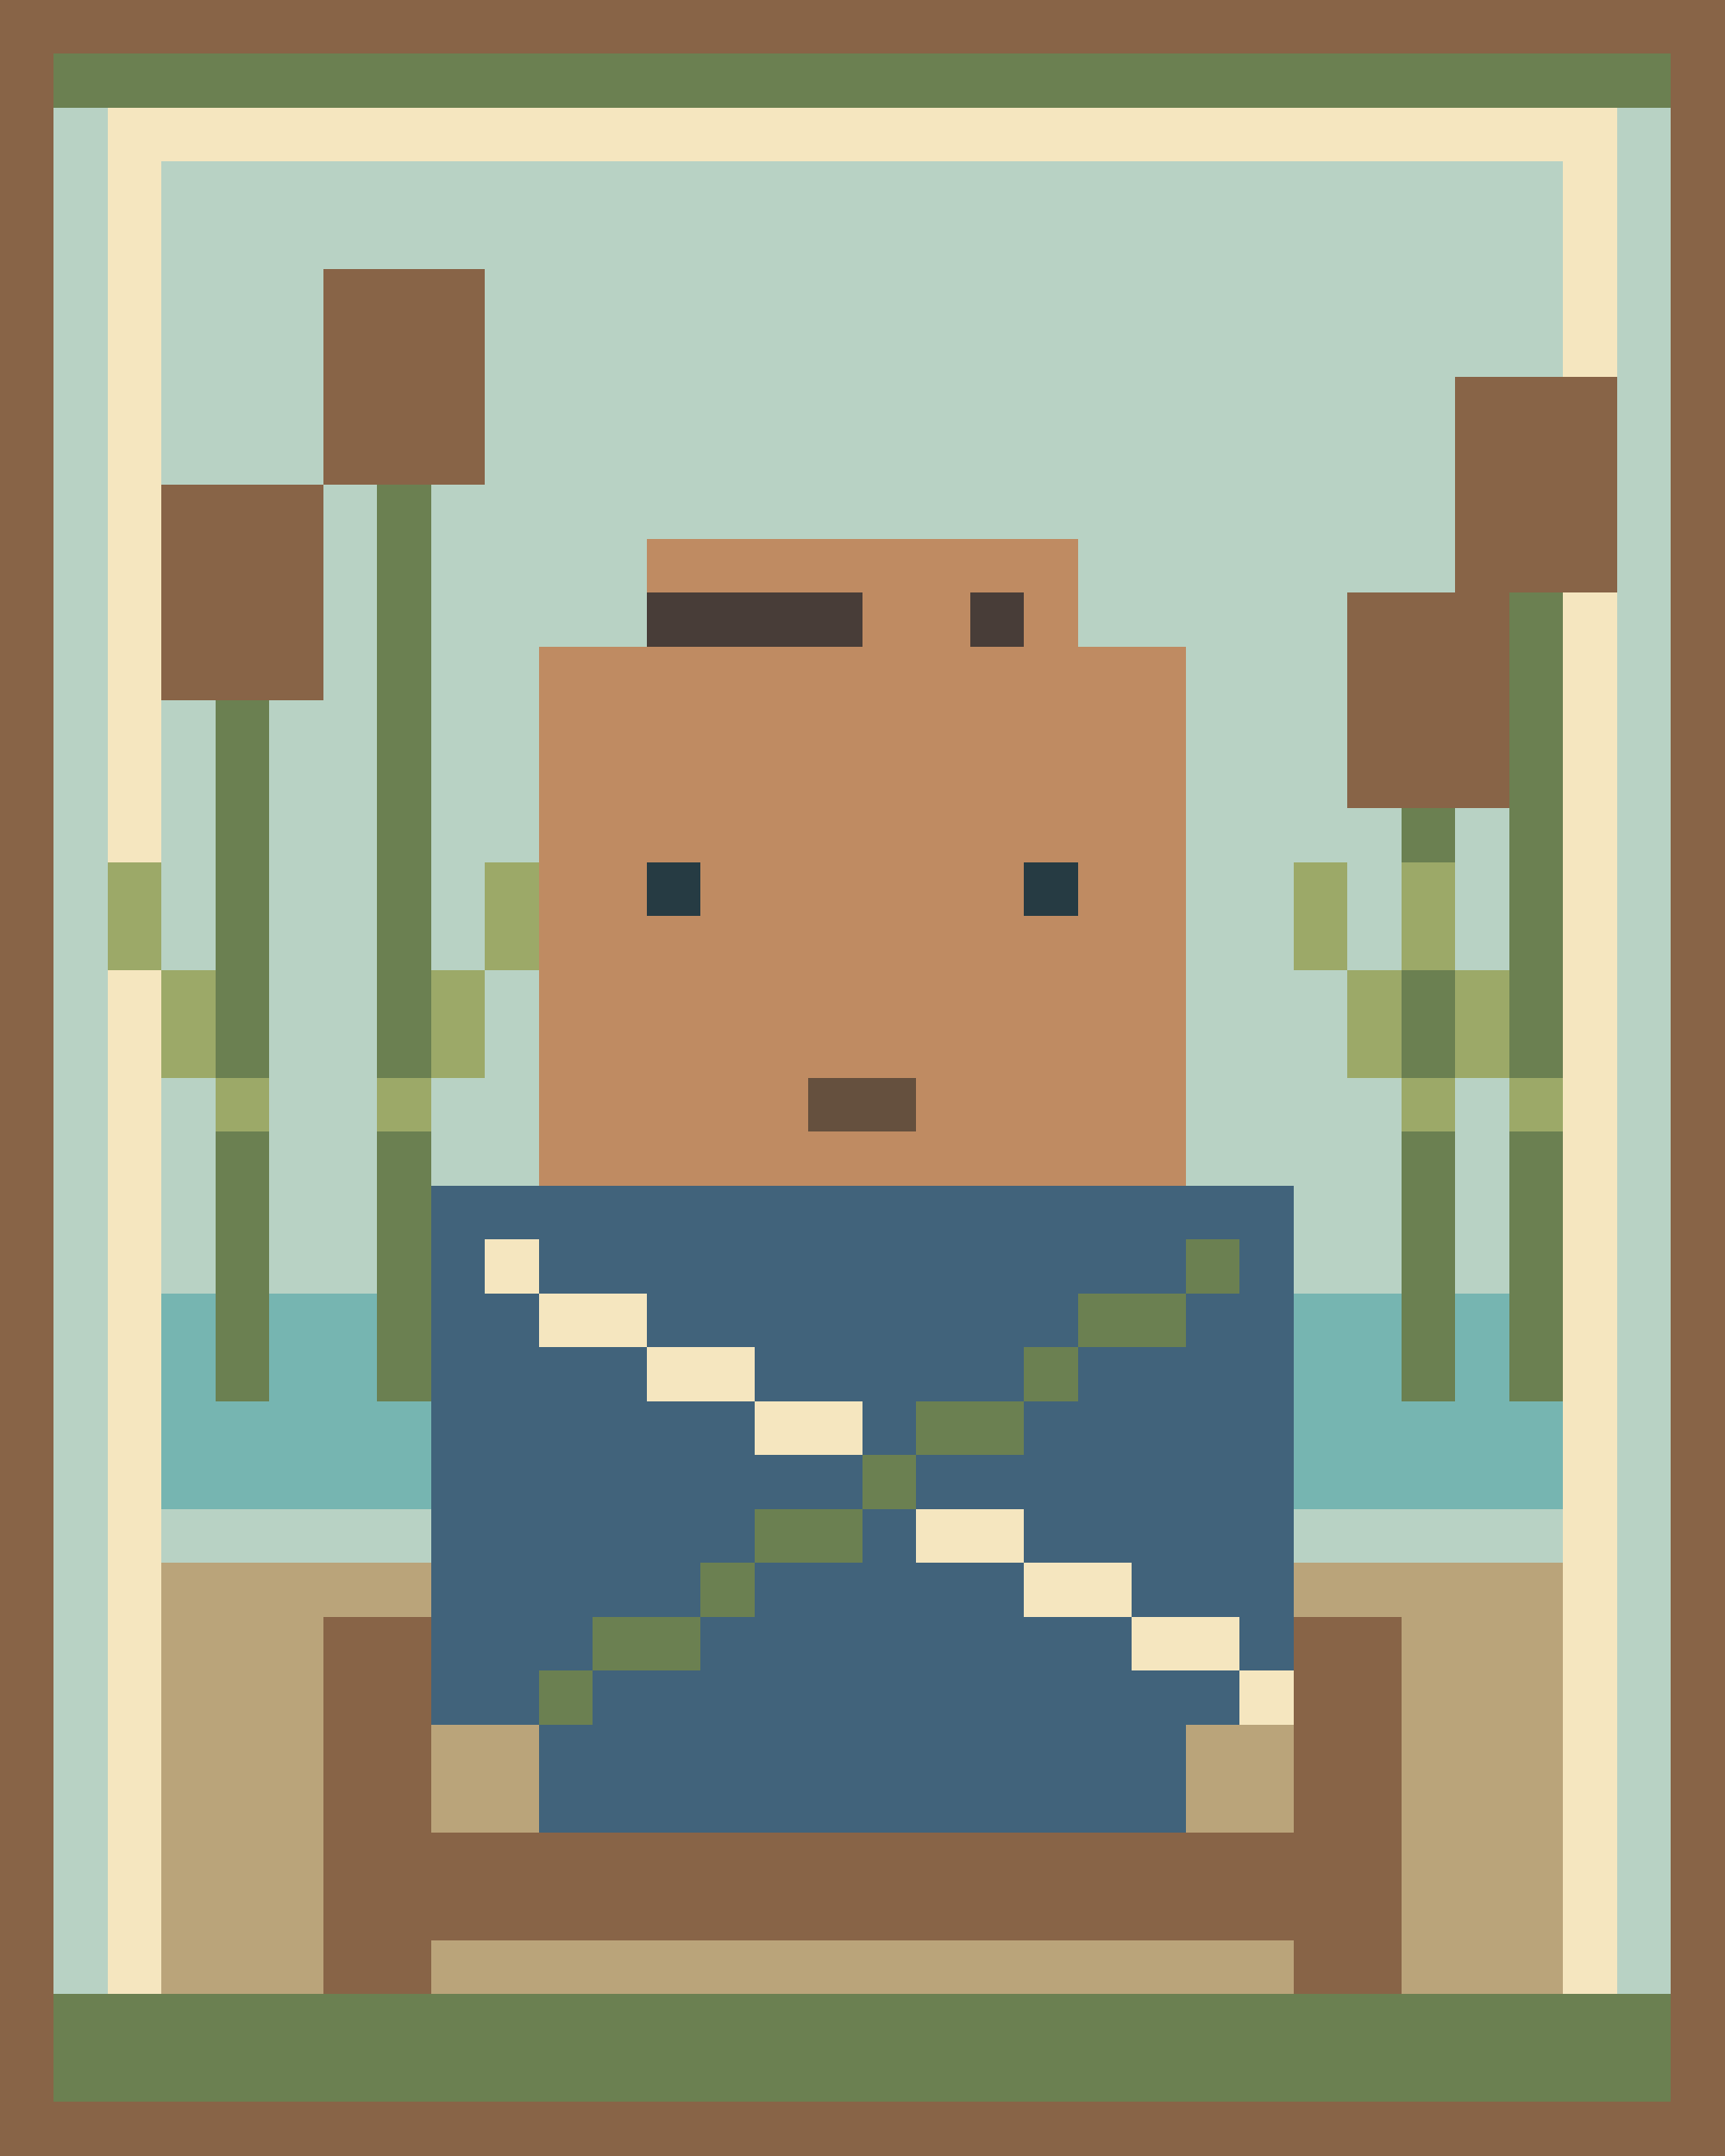
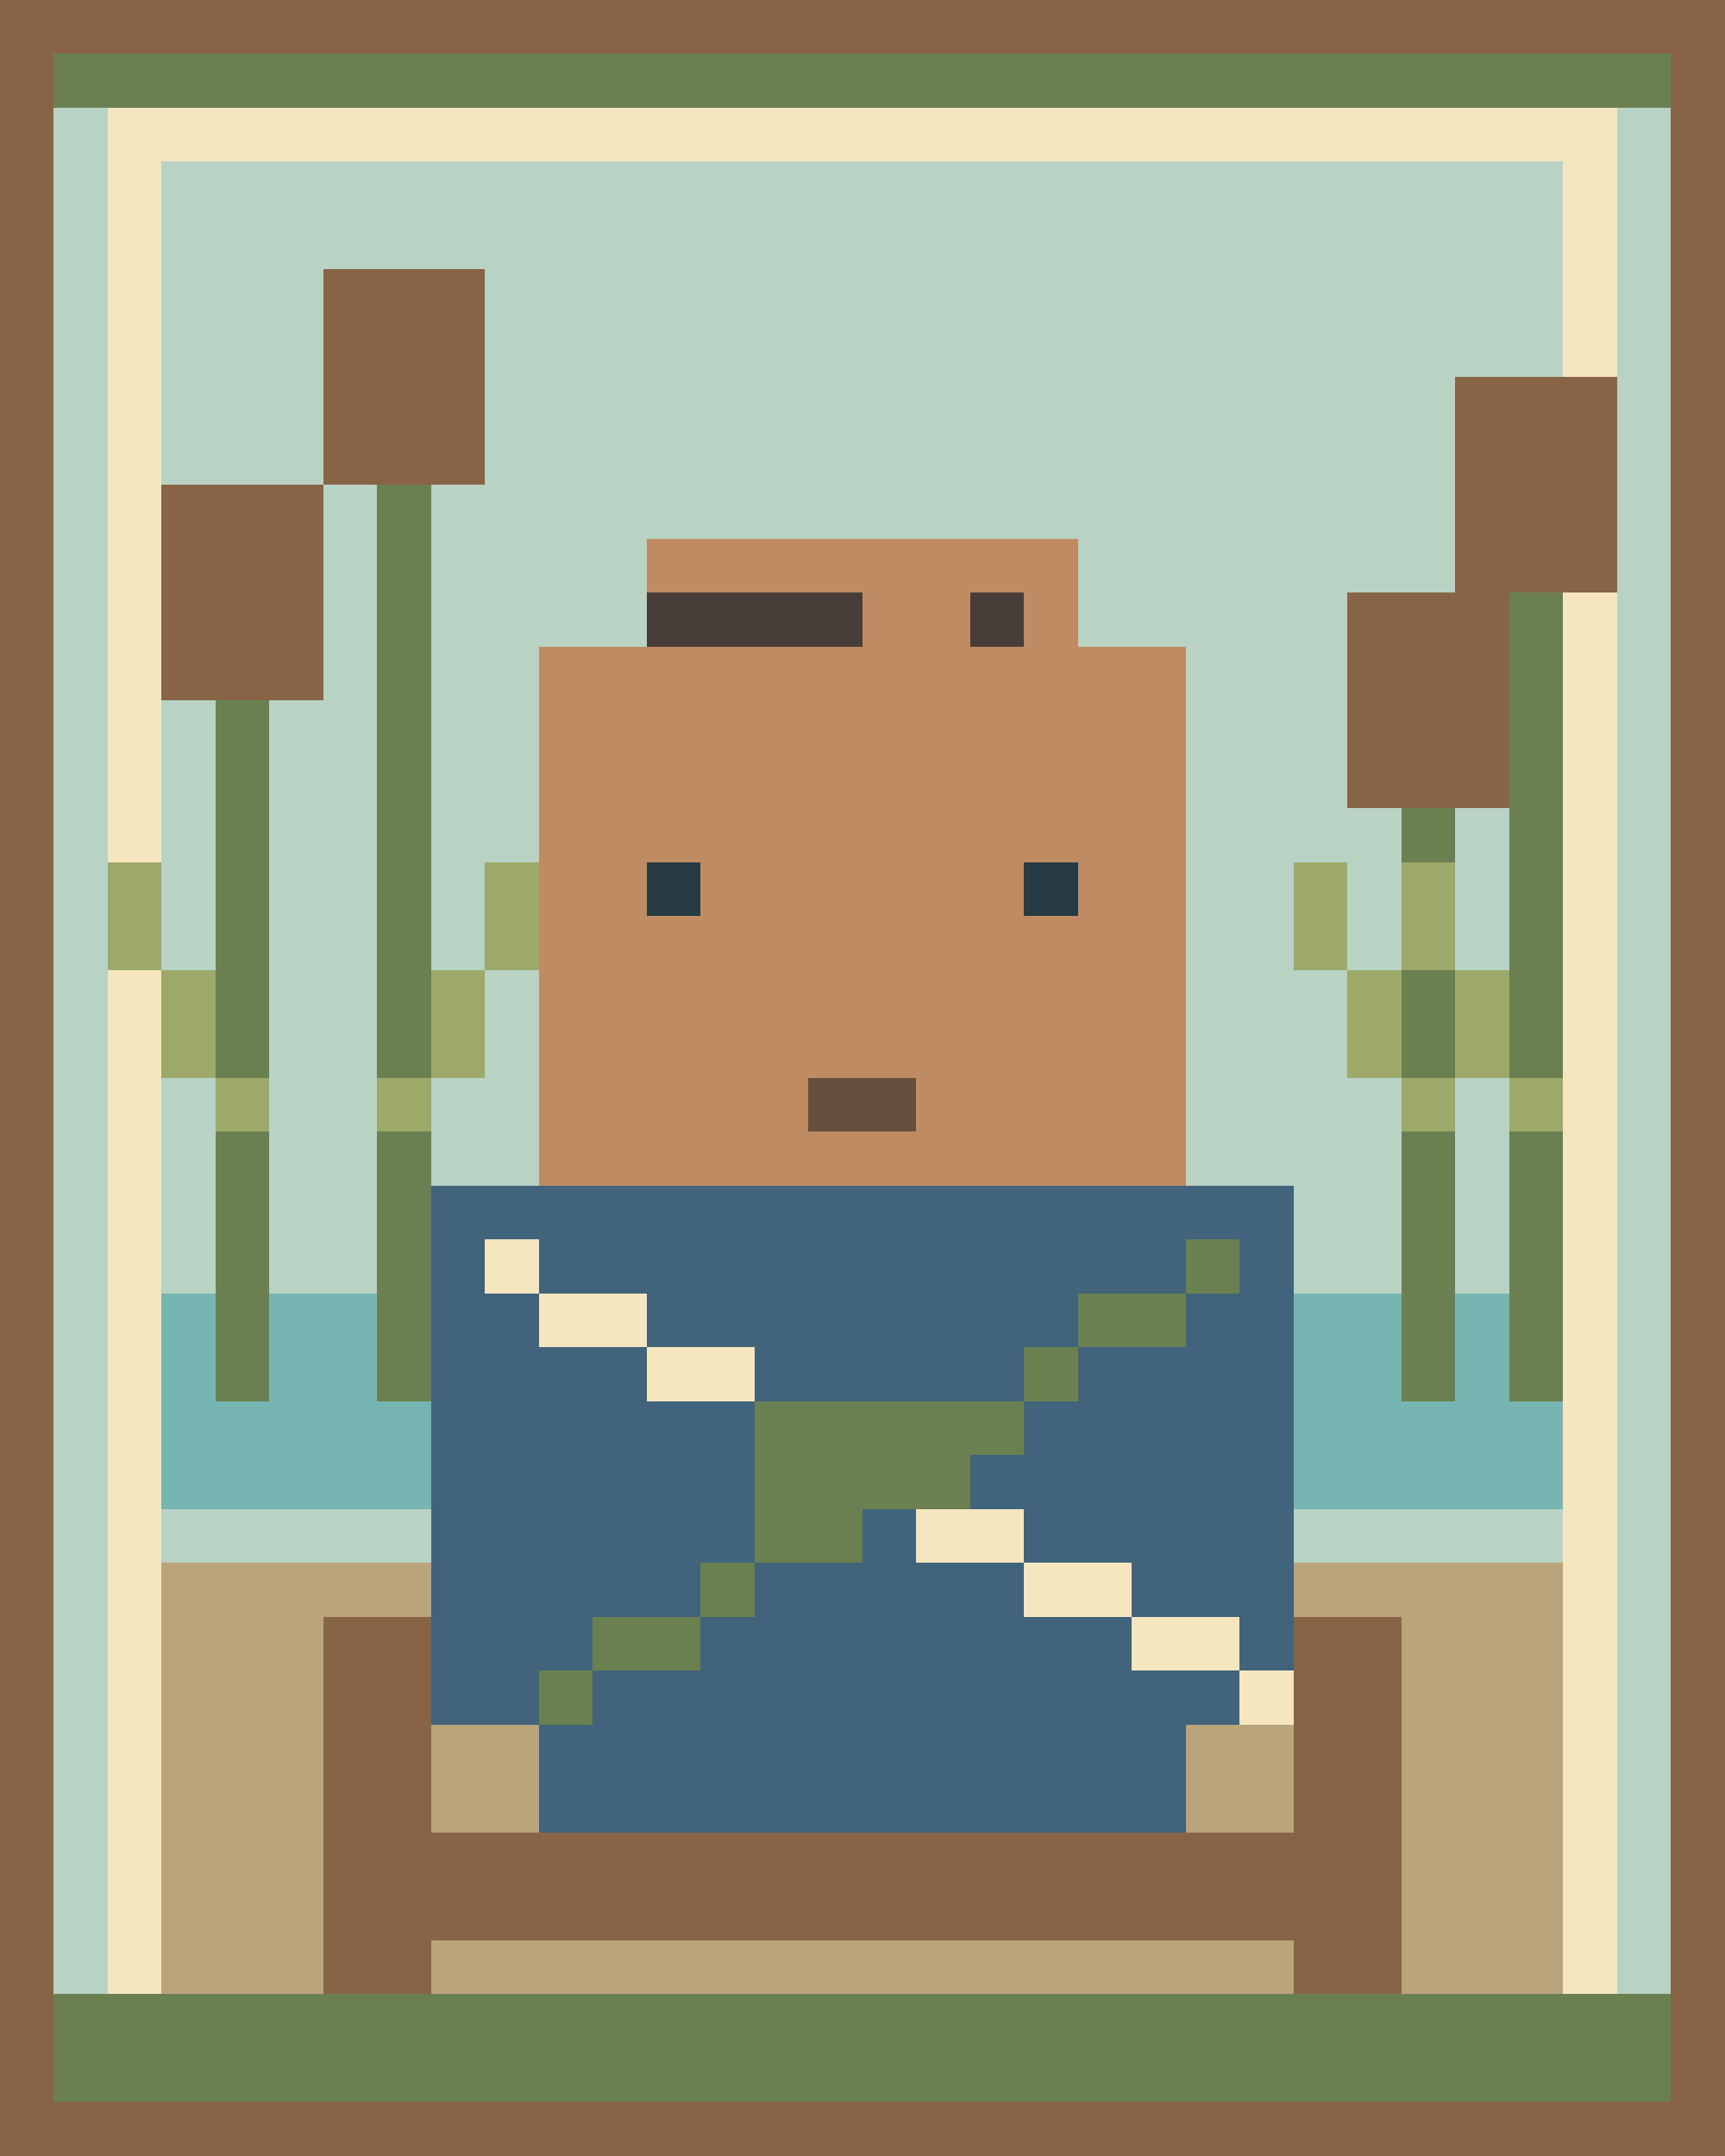
- <svg xmlns="http://www.w3.org/2000/svg" width="32" height="40" viewBox="0 0 32 40" shape-rendering="crispEdges" role="img">
-   <g fill="#263b43">
-     <rect x="12" y="16" width="1" height="1" />
-     <rect x="19" y="16" width="1" height="1" />
+ <svg xmlns="http://www.w3.org/2000/svg" width="32" height="40" viewBox="0 0 32 40" shape-rendering="crispEdges" role="img" data-origin="delta-newcomers" data-sex="female" data-avatar-variant="0" data-life-stage="infant" data-appearance-key="delta-newcomers:female:0" data-skin="#bf8b62" data-hair="#483d38" data-hair-style="bun" data-facial-hair="none" data-robe="#41637b" data-accent="#6b8051">
+   <g fill="#886447">
+     <rect x="0" y="0" width="32" height="1" />
+     <rect x="0" y="1" width="1" height="38" />
+     <rect x="31" y="1" width="1" height="38" />
+     <rect x="6" y="5" width="3" height="4" />
+     <rect x="27" y="7" width="3" height="4" />
+     <rect x="3" y="9" width="3" height="4" />
+     <rect x="25" y="11" width="3" height="4" />
+     <rect x="6" y="30" width="2" height="4" />
+     <rect x="24" y="30" width="2" height="4" />
+     <rect x="6" y="34" width="20" height="2" />
+     <rect x="6" y="36" width="2" height="1" />
+     <rect x="24" y="36" width="2" height="1" />
+     <rect x="0" y="39" width="32" height="1" />
  </g>
-   <g fill="#41637b">
-     <rect x="8" y="22" width="16" height="1" />
-     <rect x="8" y="23" width="1" height="1" />
-     <rect x="10" y="23" width="12" height="1" />
-     <rect x="23" y="23" width="1" height="1" />
-     <rect x="8" y="24" width="2" height="1" />
-     <rect x="12" y="24" width="8" height="1" />
-     <rect x="22" y="24" width="2" height="1" />
-     <rect x="8" y="25" width="4" height="1" />
-     <rect x="14" y="25" width="5" height="1" />
-     <rect x="20" y="25" width="4" height="1" />
-     <rect x="8" y="26" width="6" height="1" />
-     <rect x="16" y="26" width="1" height="1" />
-     <rect x="19" y="26" width="5" height="1" />
-     <rect x="8" y="27" width="8" height="1" />
-     <rect x="17" y="27" width="7" height="1" />
-     <rect x="8" y="28" width="6" height="1" />
-     <rect x="16" y="28" width="1" height="1" />
-     <rect x="19" y="28" width="5" height="1" />
-     <rect x="8" y="29" width="5" height="1" />
-     <rect x="14" y="29" width="5" height="1" />
-     <rect x="21" y="29" width="3" height="1" />
-     <rect x="8" y="30" width="3" height="1" />
-     <rect x="13" y="30" width="8" height="1" />
-     <rect x="23" y="30" width="1" height="1" />
-     <rect x="8" y="31" width="2" height="1" />
-     <rect x="11" y="31" width="12" height="1" />
-     <rect x="10" y="32" width="12" height="2" />
-   </g>
-   <g fill="#76b5b1">
-     <rect x="3" y="24" width="1" height="2" />
-     <rect x="5" y="24" width="2" height="2" />
-     <rect x="24" y="24" width="2" height="2" />
-     <rect x="27" y="24" width="1" height="2" />
-     <rect x="3" y="26" width="5" height="2" />
-     <rect x="24" y="26" width="5" height="2" />
+   <g fill="#6b8051">
+     <rect x="1" y="1" width="30" height="1" />
+     <rect x="7" y="9" width="1" height="11" />
+     <rect x="28" y="11" width="1" height="9" />
+     <rect x="4" y="13" width="1" height="7" />
+     <rect x="26" y="15" width="1" height="1" />
+     <rect x="26" y="18" width="1" height="2" />
+     <rect x="4" y="21" width="1" height="5" />
+     <rect x="7" y="21" width="1" height="5" />
+     <rect x="26" y="21" width="1" height="5" />
+     <rect x="28" y="21" width="1" height="5" />
+     <rect x="22" y="23" width="1" height="1" />
+     <rect x="20" y="24" width="2" height="1" />
+     <rect x="19" y="25" width="1" height="1" />
+     <rect x="14" y="26" width="5" height="1" />
+     <rect x="14" y="27" width="4" height="1" />
+     <rect x="14" y="28" width="2" height="1" />
+     <rect x="13" y="29" width="1" height="1" />
+     <rect x="11" y="30" width="2" height="1" />
+     <rect x="10" y="31" width="1" height="1" />
+     <rect x="1" y="37" width="30" height="2" />
  </g>
  <g fill="#b8d2c4">
    <rect x="1" y="2" width="1" height="35" />
    <rect x="30" y="2" width="1" height="35" />
    <rect x="3" y="3" width="26" height="2" />
    <rect x="3" y="5" width="3" height="4" />
    <rect x="9" y="5" width="20" height="2" />
    <rect x="9" y="7" width="18" height="2" />
    <rect x="6" y="9" width="1" height="4" />
    <rect x="8" y="9" width="19" height="1" />
    <rect x="8" y="10" width="4" height="2" />
    <rect x="20" y="10" width="7" height="1" />
    <rect x="20" y="11" width="5" height="1" />
    <rect x="8" y="12" width="2" height="4" />
    <rect x="22" y="12" width="3" height="3" />
    <rect x="3" y="13" width="1" height="5" />
    <rect x="5" y="13" width="2" height="11" />
    <rect x="22" y="15" width="4" height="1" />
    <rect x="27" y="15" width="1" height="3" />
    <rect x="8" y="16" width="1" height="2" />
    <rect x="22" y="16" width="2" height="2" />
    <rect x="25" y="16" width="1" height="2" />
    <rect x="9" y="18" width="1" height="2" />
    <rect x="22" y="18" width="3" height="2" />
    <rect x="3" y="20" width="1" height="4" />
    <rect x="8" y="20" width="2" height="2" />
    <rect x="22" y="20" width="4" height="2" />
    <rect x="27" y="20" width="1" height="4" />
    <rect x="24" y="22" width="2" height="2" />
    <rect x="3" y="28" width="5" height="1" />
    <rect x="24" y="28" width="5" height="1" />
  </g>
  <g fill="#f5e6bf">
    <rect x="2" y="2" width="28" height="1" />
    <rect x="2" y="3" width="1" height="13" />
    <rect x="29" y="3" width="1" height="4" />
    <rect x="29" y="11" width="1" height="26" />
    <rect x="2" y="18" width="1" height="19" />
    <rect x="9" y="23" width="1" height="1" />
    <rect x="10" y="24" width="2" height="1" />
    <rect x="12" y="25" width="2" height="1" />
-     <rect x="14" y="26" width="2" height="1" />
    <rect x="17" y="28" width="2" height="1" />
    <rect x="19" y="29" width="2" height="1" />
    <rect x="21" y="30" width="2" height="1" />
    <rect x="23" y="31" width="1" height="1" />
-   </g>
-   <g fill="#baa47a">
-     <rect x="3" y="29" width="5" height="1" />
-     <rect x="24" y="29" width="5" height="1" />
-     <rect x="3" y="30" width="3" height="7" />
-     <rect x="26" y="30" width="3" height="7" />
-     <rect x="8" y="32" width="2" height="2" />
-     <rect x="22" y="32" width="2" height="2" />
-     <rect x="8" y="36" width="16" height="1" />
-   </g>
-   <g fill="#886447">
-     <rect x="0" y="0" width="32" height="1" />
-     <rect x="0" y="1" width="1" height="38" />
-     <rect x="31" y="1" width="1" height="38" />
-     <rect x="6" y="5" width="3" height="4" />
-     <rect x="27" y="7" width="3" height="4" />
-     <rect x="3" y="9" width="3" height="4" />
-     <rect x="25" y="11" width="3" height="4" />
-     <rect x="6" y="30" width="2" height="4" />
-     <rect x="24" y="30" width="2" height="4" />
-     <rect x="6" y="34" width="20" height="2" />
-     <rect x="6" y="36" width="2" height="1" />
-     <rect x="24" y="36" width="2" height="1" />
-     <rect x="0" y="39" width="32" height="1" />
-   </g>
-   <g fill="#65503e">
-     <rect x="15" y="20" width="2" height="1" />
-   </g>
-   <g fill="#6b8051">
-     <rect x="1" y="1" width="30" height="1" />
-     <rect x="7" y="9" width="1" height="11" />
-     <rect x="28" y="11" width="1" height="9" />
-     <rect x="4" y="13" width="1" height="7" />
-     <rect x="26" y="15" width="1" height="1" />
-     <rect x="26" y="18" width="1" height="2" />
-     <rect x="4" y="21" width="1" height="5" />
-     <rect x="7" y="21" width="1" height="5" />
-     <rect x="26" y="21" width="1" height="5" />
-     <rect x="28" y="21" width="1" height="5" />
-     <rect x="22" y="23" width="1" height="1" />
-     <rect x="20" y="24" width="2" height="1" />
-     <rect x="19" y="25" width="1" height="1" />
-     <rect x="17" y="26" width="2" height="1" />
-     <rect x="16" y="27" width="1" height="1" />
-     <rect x="14" y="28" width="2" height="1" />
-     <rect x="13" y="29" width="1" height="1" />
-     <rect x="11" y="30" width="2" height="1" />
-     <rect x="10" y="31" width="1" height="1" />
-     <rect x="1" y="37" width="30" height="2" />
-   </g>
-   <g fill="#9ca968">
-     <rect x="2" y="16" width="1" height="2" />
-     <rect x="9" y="16" width="1" height="2" />
-     <rect x="24" y="16" width="1" height="2" />
-     <rect x="26" y="16" width="1" height="2" />
-     <rect x="3" y="18" width="1" height="2" />
-     <rect x="8" y="18" width="1" height="2" />
-     <rect x="25" y="18" width="1" height="2" />
-     <rect x="27" y="18" width="1" height="2" />
-     <rect x="4" y="20" width="1" height="1" />
-     <rect x="7" y="20" width="1" height="1" />
-     <rect x="26" y="20" width="1" height="1" />
-     <rect x="28" y="20" width="1" height="1" />
  </g>
  <g fill="#bf8b62">
    <rect x="12" y="10" width="8" height="1" />
    <rect x="16" y="11" width="2" height="1" />
    <rect x="19" y="11" width="1" height="1" />
    <rect x="10" y="12" width="12" height="4" />
    <rect x="10" y="16" width="2" height="1" />
    <rect x="13" y="16" width="6" height="1" />
    <rect x="20" y="16" width="2" height="1" />
    <rect x="10" y="17" width="12" height="3" />
    <rect x="10" y="20" width="5" height="1" />
    <rect x="17" y="20" width="5" height="1" />
    <rect x="10" y="21" width="12" height="1" />
  </g>
  <g fill="#483d38">
    <rect x="12" y="11" width="4" height="1" />
    <rect x="18" y="11" width="1" height="1" />
  </g>
+   <g fill="#9ca968">
+     <rect x="2" y="16" width="1" height="2" />
+     <rect x="9" y="16" width="1" height="2" />
+     <rect x="24" y="16" width="1" height="2" />
+     <rect x="26" y="16" width="1" height="2" />
+     <rect x="3" y="18" width="1" height="2" />
+     <rect x="8" y="18" width="1" height="2" />
+     <rect x="25" y="18" width="1" height="2" />
+     <rect x="27" y="18" width="1" height="2" />
+     <rect x="4" y="20" width="1" height="1" />
+     <rect x="7" y="20" width="1" height="1" />
+     <rect x="26" y="20" width="1" height="1" />
+     <rect x="28" y="20" width="1" height="1" />
+   </g>
+   <g fill="#263b43">
+     <rect x="12" y="16" width="1" height="1" />
+     <rect x="19" y="16" width="1" height="1" />
+   </g>
+   <g fill="#65503e">
+     <rect x="15" y="20" width="2" height="1" />
+   </g>
+   <g fill="#41637b">
+     <rect x="8" y="22" width="16" height="1" />
+     <rect x="8" y="23" width="1" height="1" />
+     <rect x="10" y="23" width="12" height="1" />
+     <rect x="23" y="23" width="1" height="1" />
+     <rect x="8" y="24" width="2" height="1" />
+     <rect x="12" y="24" width="8" height="1" />
+     <rect x="22" y="24" width="2" height="1" />
+     <rect x="8" y="25" width="4" height="1" />
+     <rect x="14" y="25" width="5" height="1" />
+     <rect x="20" y="25" width="4" height="1" />
+     <rect x="8" y="26" width="6" height="3" />
+     <rect x="19" y="26" width="5" height="1" />
+     <rect x="18" y="27" width="6" height="1" />
+     <rect x="16" y="28" width="1" height="1" />
+     <rect x="19" y="28" width="5" height="1" />
+     <rect x="8" y="29" width="5" height="1" />
+     <rect x="14" y="29" width="5" height="1" />
+     <rect x="21" y="29" width="3" height="1" />
+     <rect x="8" y="30" width="3" height="1" />
+     <rect x="13" y="30" width="8" height="1" />
+     <rect x="23" y="30" width="1" height="1" />
+     <rect x="8" y="31" width="2" height="1" />
+     <rect x="11" y="31" width="12" height="1" />
+     <rect x="10" y="32" width="12" height="2" />
+   </g>
+   <g fill="#76b5b1">
+     <rect x="3" y="24" width="1" height="2" />
+     <rect x="5" y="24" width="2" height="2" />
+     <rect x="24" y="24" width="2" height="2" />
+     <rect x="27" y="24" width="1" height="2" />
+     <rect x="3" y="26" width="5" height="2" />
+     <rect x="24" y="26" width="5" height="2" />
+   </g>
+   <g fill="#baa47a">
+     <rect x="3" y="29" width="5" height="1" />
+     <rect x="24" y="29" width="5" height="1" />
+     <rect x="3" y="30" width="3" height="7" />
+     <rect x="26" y="30" width="3" height="7" />
+     <rect x="8" y="32" width="2" height="2" />
+     <rect x="22" y="32" width="2" height="2" />
+     <rect x="8" y="36" width="16" height="1" />
+   </g>
</svg>
